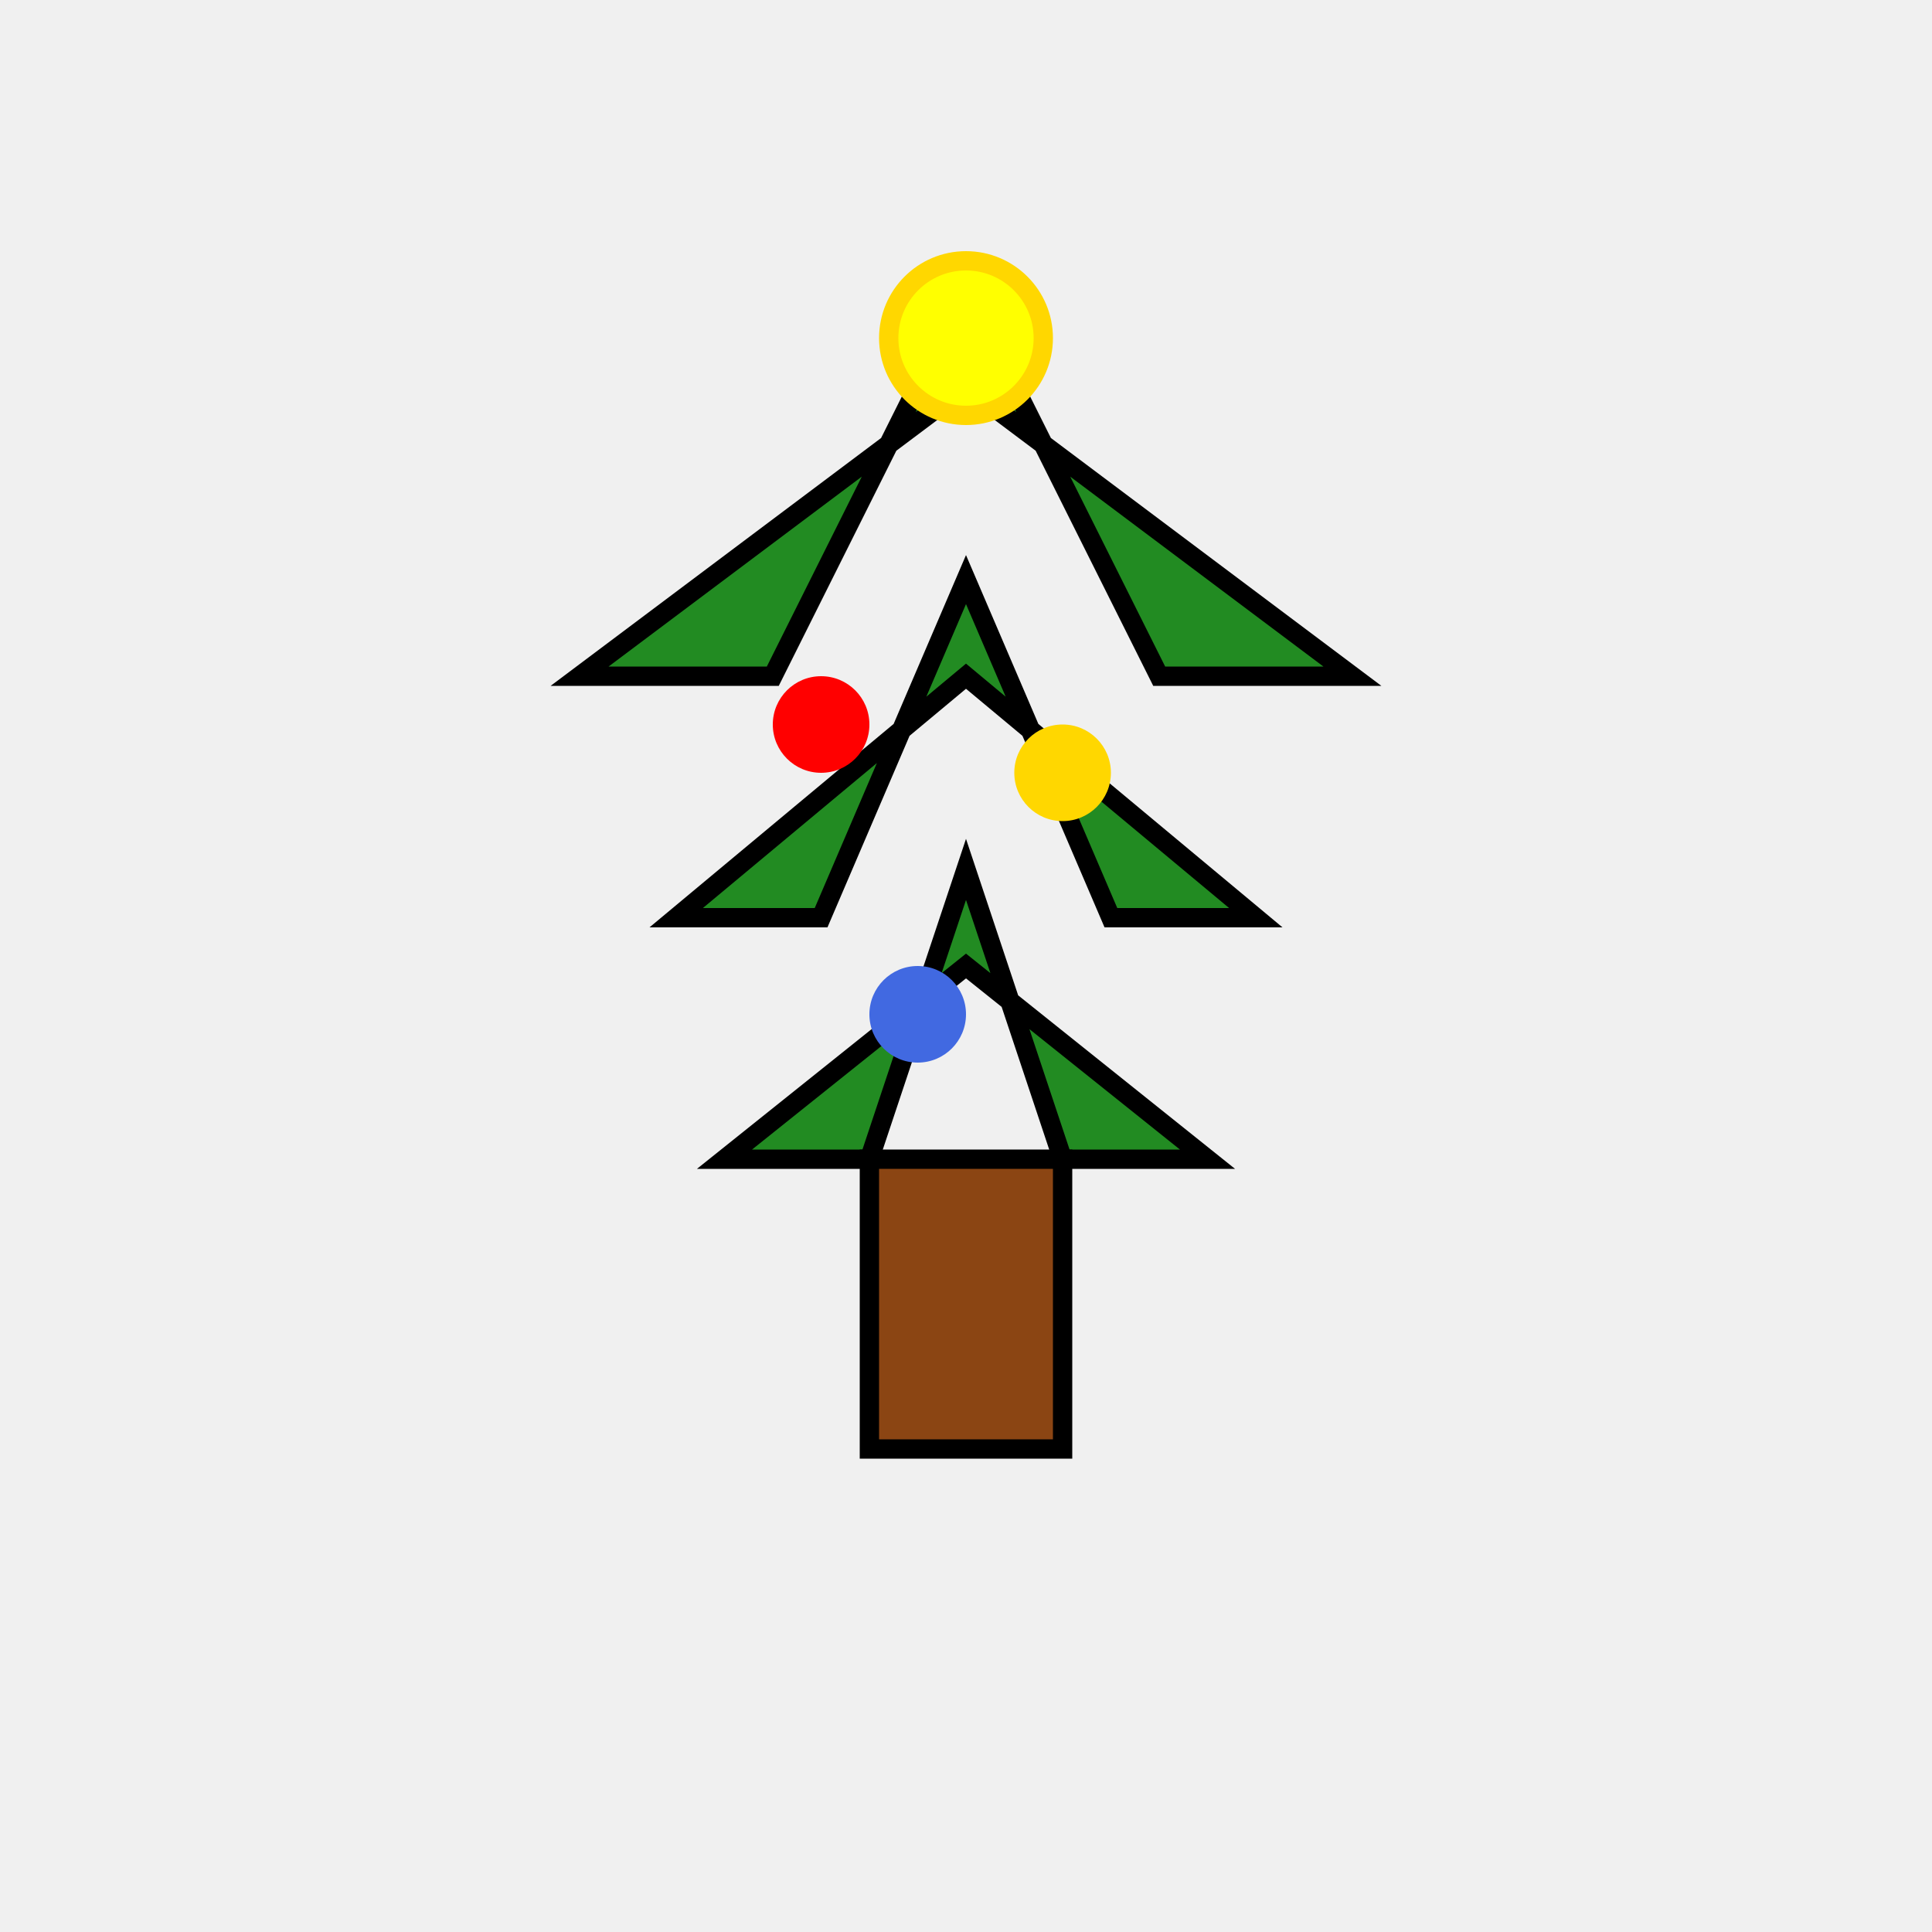
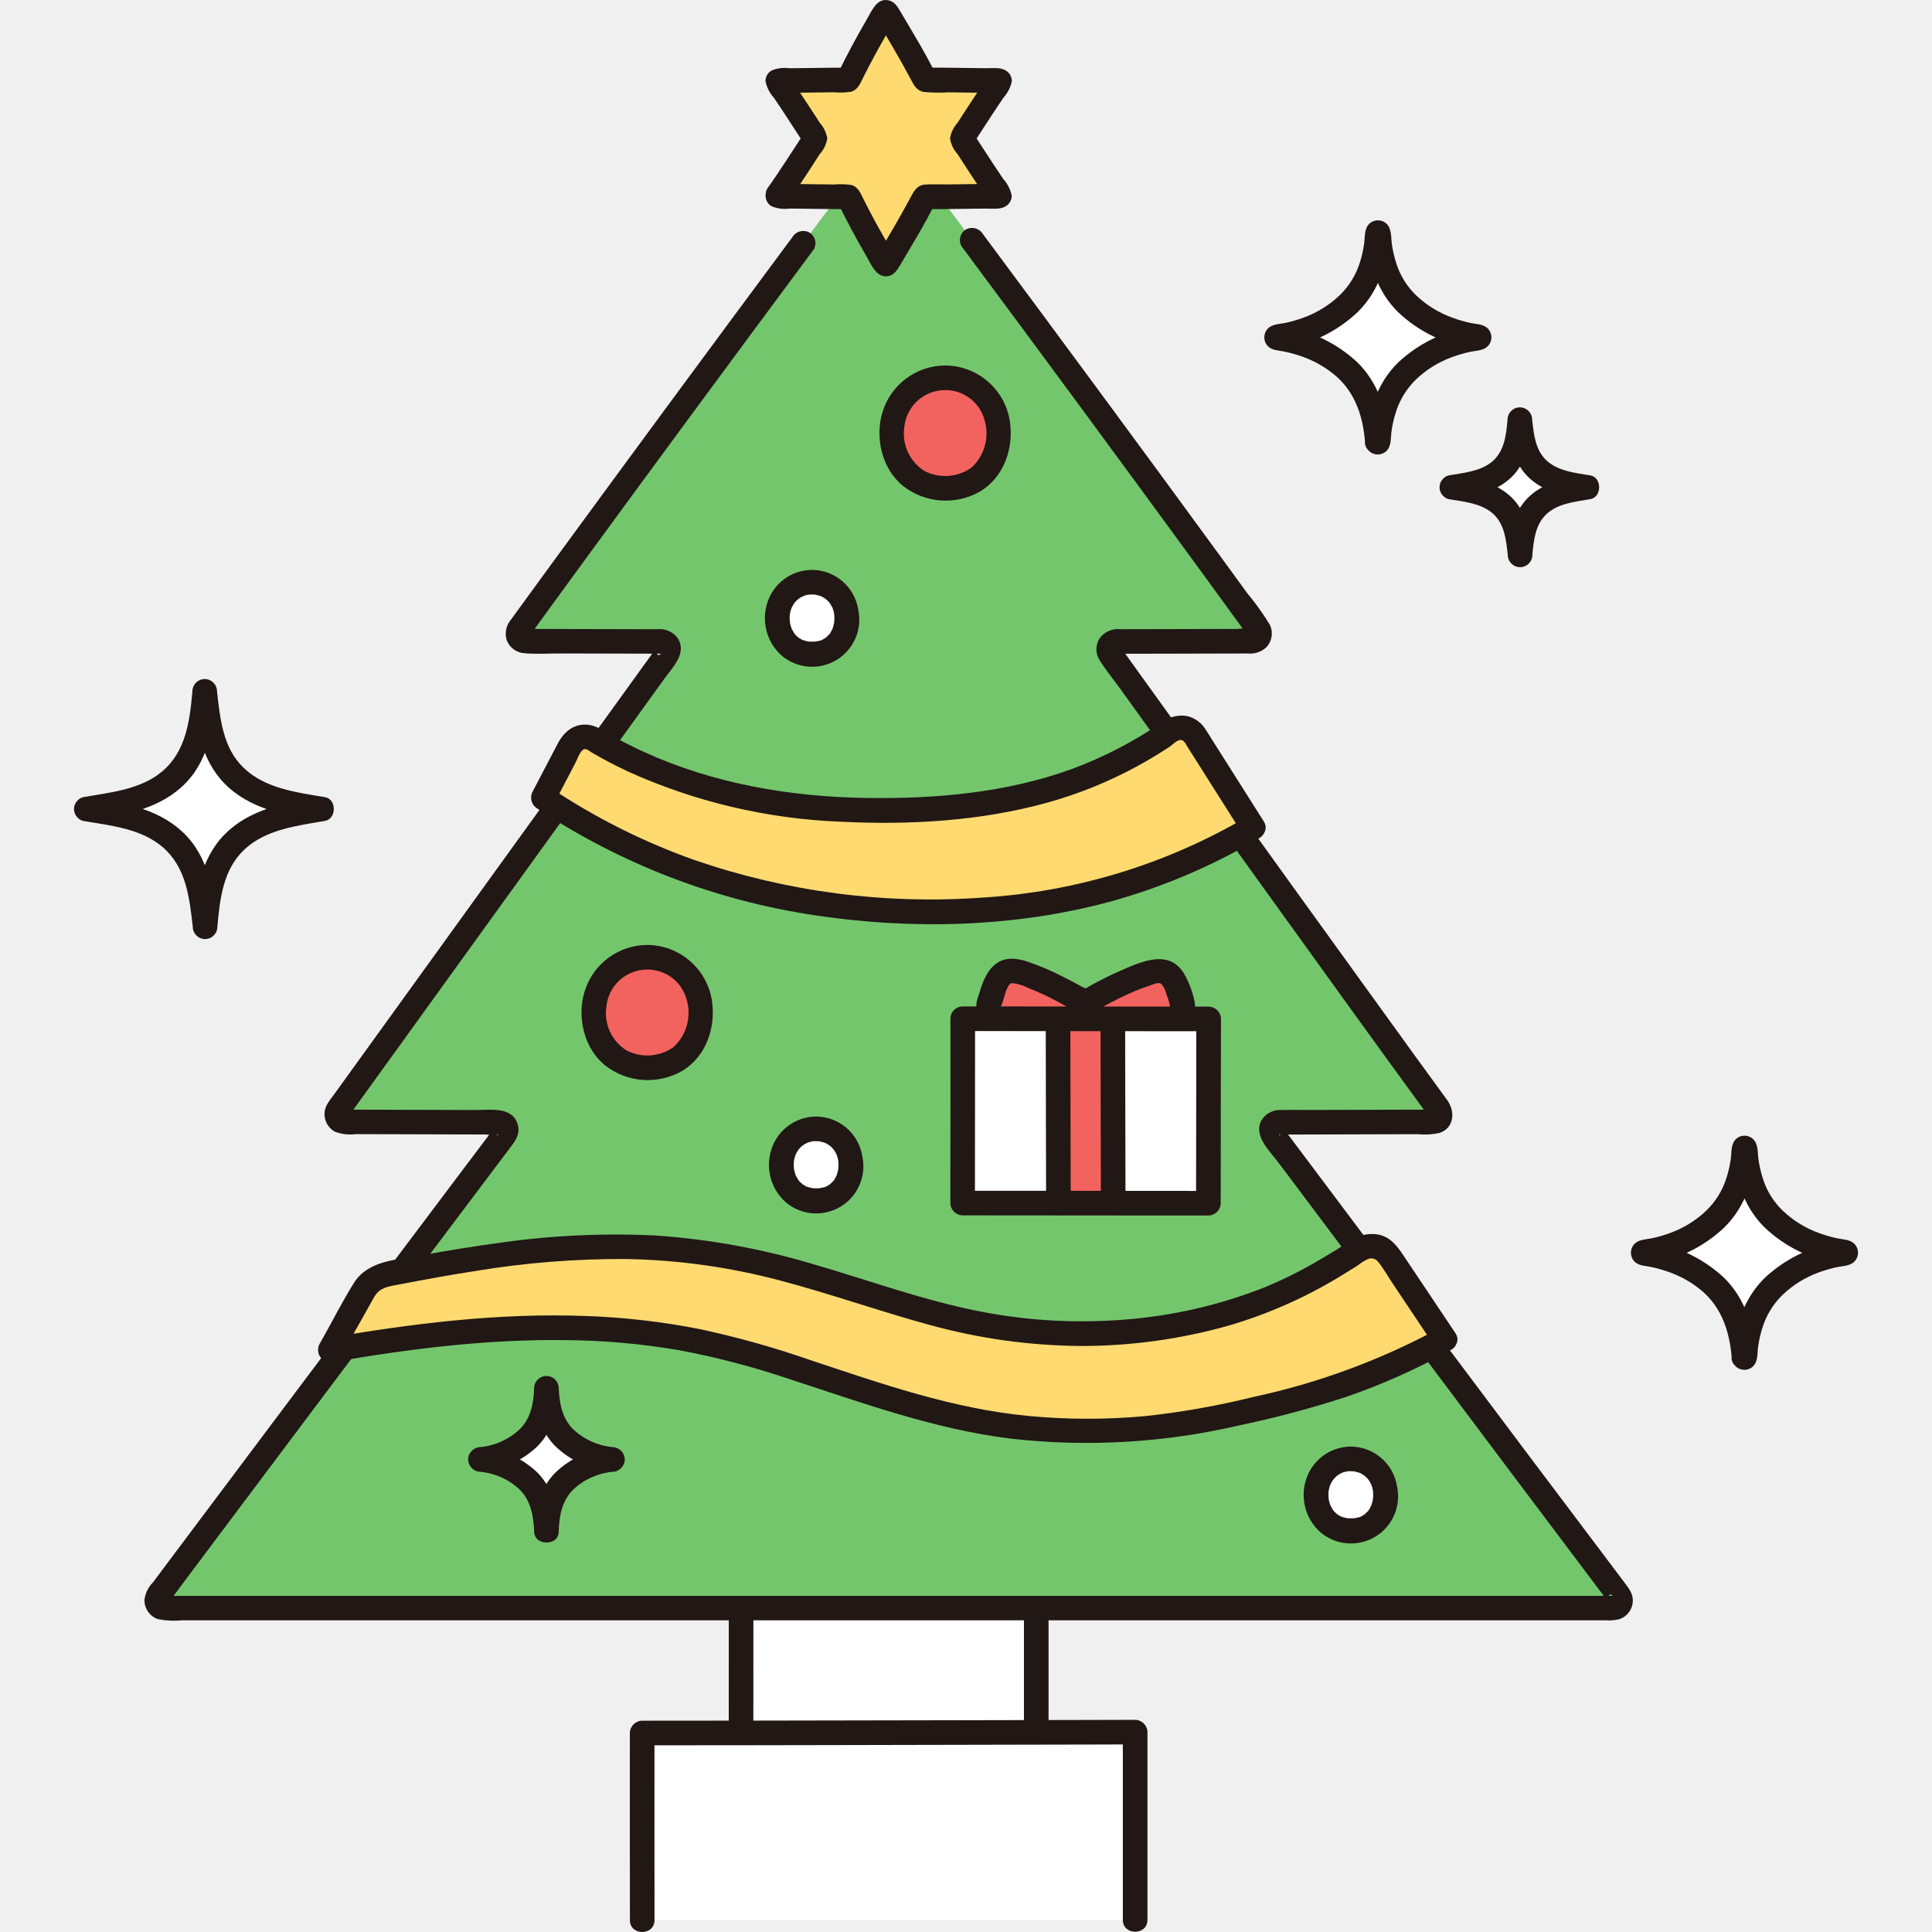
- <svg xmlns="http://www.w3.org/2000/svg" viewBox="0 0 200 200" width="200" height="200">
-   <polygon points="100,30 120,70 140,70 100,40 60,70 80,70" fill="#228b22" stroke="#000" stroke-width="2" />
-   <polygon points="100,60 115,95 130,95 100,70 70,95 85,95" fill="#228b22" stroke="#000" stroke-width="2" />
-   <polygon points="100,90 110,120 125,120 100,100 75,120 90,120" fill="#228b22" stroke="#000" stroke-width="2" />
-   <rect x="90" y="120" width="20" height="30" fill="#8b4513" stroke="#000" stroke-width="2" />
-   <circle cx="100" cy="35" r="8" fill="#ffff00" stroke="#ffd700" stroke-width="2" />
-   <circle cx="85" cy="75" r="5" fill="#ff0000" />
-   <circle cx="110" cy="80" r="5" fill="#ffd700" />
-   <circle cx="95" cy="105" r="5" fill="#4169e1" />
+ <svg xmlns="http://www.w3.org/2000/svg" width="800px" height="800px" viewBox="-12.04 0 314.15 314.15">
+   <defs>
+     <style>.a{fill:#ffffff;}.b{fill:#211715;}.c{fill:#74c66d;}.d{fill:#ffda71;}.e{fill:#f2635f;}</style>
+   </defs>
+   <path class="a" d="M173.444,312.177c.008-8.1,0-21.458,0-30.525-9.091.022-59.647.14-80.158.14,0,8.864-.011,22.47.007,30.426Z" transform="translate(-0.904)" />
+   <path class="a" d="M109.366,264.239c0-.953,0-1.878,0-2.768h48c0,5.554,0,12.454,0,19.217v1c-13.65.031-32.786.07-48,.091,0-.7,0-1.111,0-1.111C109.367,274.984,109.37,269.216,109.366,264.239Z" transform="translate(-0.904)" />
+   <path class="a" d="M224.939,79.228a28.2,28.2,0,0,0,5.68-1.342,7.969,7.969,0,0,0,4.069-3.7,15.636,15.636,0,0,0,1.306-5.95,16.711,16.711,0,0,0,1.341,5.95,7.973,7.973,0,0,0,4.069,3.7,25.183,25.183,0,0,0,5.52,1.342,25.608,25.608,0,0,0-5.52,1.342,7.977,7.977,0,0,0-4.069,3.7,15.639,15.639,0,0,0-1.305,5.95,16.721,16.721,0,0,0-1.342-5.95,7.973,7.973,0,0,0-4.069-3.7A27.444,27.444,0,0,0,224.939,79.228Z" transform="translate(-0.904)" />
+   <path class="a" d="M2.9,131.55c2.9-.52,6.9-1.073,9.89-2.337a13.877,13.877,0,0,0,7.085-6.444c1.678-3.391,1.934-6.583,2.274-10.36.442,3.829.657,6.969,2.336,10.36a13.877,13.877,0,0,0,7.085,6.444,43.821,43.821,0,0,0,9.612,2.337,44.613,44.613,0,0,0-9.612,2.337,13.877,13.877,0,0,0-7.085,6.444c-1.679,3.391-1.934,6.583-2.274,10.36-.442-3.829-.658-6.969-2.336-10.36a13.877,13.877,0,0,0-7.085-6.444C9.793,132.623,5.75,132.039,2.9,131.55Z" transform="translate(-0.904)" />
+   <path class="a" d="M272.438,220.688a.071.071,0,0,0,.141,0c.292-4.659,1.616-8.785,5.155-11.96a20.876,20.876,0,0,1,11.178-4.937.093.093,0,0,0,0-.186,20.915,20.915,0,0,1-11.178-4.941c-3.539-3.174-4.787-7.235-5.138-11.941a.071.071,0,0,0-.141,0c-.3,4.706-1.614,8.766-5.153,11.94a20.915,20.915,0,0,1-11.178,4.941.093.093,0,0,0,0,.186,20.873,20.873,0,0,1,11.178,4.937C270.841,211.9,272.078,216.038,272.438,220.688Z" transform="translate(-0.904)" />
+   <path class="a" d="M212.824,71.846a.071.071,0,0,0,.141,0c.293-4.659,1.617-8.785,5.156-11.96A20.873,20.873,0,0,1,229.3,54.948a.093.093,0,0,0,0-.186,20.908,20.908,0,0,1-11.178-4.941c-3.539-3.174-4.788-7.235-5.139-11.941a.071.071,0,0,0-.141,0c-.3,4.706-1.613,8.766-5.152,11.94a20.908,20.908,0,0,1-11.178,4.941.093.093,0,0,0,0,.186,20.876,20.876,0,0,1,11.178,4.937C211.228,63.059,212.465,67.2,212.824,71.846Z" transform="translate(-0.904)" />
+   <path class="b" d="M155.361,256.118v24.57c0,2.574,4,2.578,4,0v-24.57c0-2.574-4-2.578-4,0Z" transform="translate(-0.904)" />
+   <path class="b" d="M111.361,280.668q.014-12.274.01-24.55c0-2.574-4-2.578-4,0q0,12.274-.01,24.55c0,2.574,4,2.578,4,0Z" transform="translate(-0.904)" />
+   <path class="b" d="M175.444,312.177q.015-15.263,0-30.525a2.03,2.03,0,0,0-2-2l-25.3.057q-18.843.039-37.687.068-8.587.012-17.174.015a2.028,2.028,0,0,0-2,2c0,10.142-.015,20.284.007,30.426,0,2.573,4,2.578,4,0-.022-10.142,0-20.284-.007-30.426l-2,2q16.722,0,33.446-.041,17.712-.031,35.424-.073l11.288-.026-2-2q0,15.262,0,30.525c0,2.574,4,2.578,4,0Z" transform="translate(-0.904)" />
+   <path class="c" d="M170.374,104.292c7.467-.016,17.49-.04,22.046-.052a1.246,1.246,0,0,0,1.009-1.978c-14.446-19.944-41.981-57.334-59.06-80.05a1.241,1.241,0,0,0-1.991,0C113.026,48.047,84.4,86.952,73.314,102.262a1.246,1.246,0,0,0,1.009,1.978c4.554.012,14.576.036,22.042.052a1.246,1.246,0,0,1,1.014,1.975c-7.835,10.858-45.682,63.3-53.526,74.17a1.245,1.245,0,0,0,1.012,1.975c5.709.007,15.646.044,25.065.066a1.25,1.25,0,0,1,.995,2c-7.864,10.405-38.537,51.213-56.331,74.993a1.247,1.247,0,0,0,1,2H251.138a1.245,1.245,0,0,0,1-2c-17.349-22.992-49.02-65.305-56.32-75a1.247,1.247,0,0,1,1-2c9.405-.022,19.326-.059,25.039-.066a1.246,1.246,0,0,0,1.006-1.984c-10.639-14.523-45.753-63.4-53.5-74.161A1.247,1.247,0,0,1,170.374,104.292Z" transform="translate(-0.904)" />
+   <path class="b" d="M117.735,38.527Q98.061,65.016,78.582,91.647q-3.3,4.522-6.595,9.055a3.581,3.581,0,0,0-.8,3.144,3.254,3.254,0,0,0,2.842,2.361c1.934.192,3.953.042,5.9.047l15.7.036a3.676,3.676,0,0,0,.742,0c-1.034.834-.682-1.046-.713-1.035-.1.035-.249.345-.317.44l-.759,1.051-1.724,2.39-23.96,33.2L44.978,175.476l-1.736,2.405c-.674.935-1.546,1.872-1.61,3.079a3.285,3.285,0,0,0,1.67,3.053,7.114,7.114,0,0,0,3.4.4q3.79.007,7.582.019l9.03.027,4.492.012a9.056,9.056,0,0,0,2.126,0c-.332.477-.975-.947-.771-.954-.054,0-.243.322-.28.371q-2.151,2.847-4.3,5.7-15.26,20.256-30.476,40.542-8.332,11.1-16.656,22.209-1.852,2.474-3.7,4.948a4.9,4.9,0,0,0-1.395,2.844,3.258,3.258,0,0,0,2.15,3.136,12.947,12.947,0,0,0,3.913.2h231.53a7.1,7.1,0,0,0,2.285-.2,3.2,3.2,0,0,0,2.123-2.738c.113-1.323-.573-2.177-1.321-3.168Q236.926,236.011,220.9,214.6q-7.356-9.808-14.712-19.617-2.7-3.6-5.4-7.2l-2.053-2.733-.83-1.1c-.052-.069-.263-.437-.327-.435.332-.006-.629,1.465-.762.966a11.717,11.717,0,0,0,1.414,0q8.931-.022,17.863-.051l3.263-.008a11.561,11.561,0,0,0,3.586-.2c2.434-.826,2.554-3.553,1.237-5.352q-5.177-7.08-10.3-14.2-14.088-19.485-28.117-39.011l-11.224-15.6-1.964-2.731-.778-1.083c-.155-.214-.471-.875-.7-.977l.008.489q-1.32.657-.352.544a3.682,3.682,0,0,0,.75,0l1.932,0,4.02-.009,7.92-.018,6.344-.016a3.9,3.9,0,0,0,3-.953,3.272,3.272,0,0,0,.592-3.78,43.326,43.326,0,0,0-3.653-5.089q-2.055-2.826-4.114-5.647-9.513-13.035-19.091-26.024-9.864-13.387-19.784-26.734a2.061,2.061,0,0,0-2.736-.718,2.014,2.014,0,0,0-.717,2.737q19.77,26.585,39.3,53.345,1.99,2.73,3.977,5.461.9,1.233,1.791,2.466.45.62.9,1.241a3.193,3.193,0,0,0,.352.485q.248.487.172,0-.1-.623.72-.787c-.271-.26-2.095.006-2.5.007l-3.465.008-7.587.018-7.755.017a3.719,3.719,0,0,0-3.437,1.451,3.291,3.291,0,0,0-.046,3.536c1,1.635,2.273,3.159,3.392,4.715q12.6,17.523,25.214,35.038c8.031,11.146,16.047,22.3,24.152,33.4a5.188,5.188,0,0,0,.471.644c.019.019.137.232.181.247l.089.121q-.195-.791.721-1.025c-.146-.143-.968,0-1.2,0l-1.987,0q-3.867.009-7.732.021l-8.926.026c-1.574,0-3.153-.031-4.726.012a3.533,3.533,0,0,0-3.316,1.682c-1.35,2.511,1.393,5.018,2.8,6.9q2.636,3.508,5.267,7.018,15.43,20.573,30.864,41.142,7.734,10.3,15.482,20.585l1.529,2.026c.08.107.372.625.494.656.06.015-.251-1.908.731-1.011-.044-.041-.3.009-.362,0a9.854,9.854,0,0,0-1.468,0H16.23c-.7,0-.833-.221.081.531.285.235-.384.7.184.25a2.881,2.881,0,0,0,.351-.469l.892-1.191,1.839-2.456q1.936-2.588,3.876-5.174,16.638-22.2,33.314-44.375,6.3-8.375,12.6-16.745,1.08-1.434,2.163-2.869c.922-1.222,1.986-2.406,1.536-4.083-.821-3.059-4.522-2.415-6.923-2.421l-9.259-.027-8.127-.023-3.007-.006c-.15,0-.612-.08-.743,0h-.145q.922.24.715,1.034c.109-.045.249-.344.317-.439l3.517-4.873q5.394-7.476,10.789-14.95l26.721-37.027,9.954-13.793c1.358-1.882,3.751-4.2,2.183-6.624a3.574,3.574,0,0,0-3.252-1.45l-4.086-.008-7.864-.019-6.891-.016-1.419,0a3.7,3.7,0,0,0-1.112,0c-.391.188,1.264.822.6,1.031.084-.027.189-.294.265-.366a8.173,8.173,0,0,0,.832-1.147q3.328-4.584,6.674-9.155Q91.958,80.1,101.157,67.625q9.993-13.557,20.032-27.079a2.014,2.014,0,0,0-.718-2.736,2.047,2.047,0,0,0-2.736.717Z" transform="translate(-0.904)" />
+   <path class="d" d="M115.366,31.648c2.176-3.016,4.133-6.2,6.022-9.051a.156.156,0,0,0,0-.173c-1.893-2.854-3.855-6.05-6.034-9.072a.154.154,0,0,1,.119-.25c3.139,0,7.845-.1,11.243-.112a.152.152,0,0,0,.139-.088q2.707-5.554,5.936-10.835a.16.16,0,0,1,.275,0c1.059,1.794,4.984,8.458,6.151,10.837a.145.145,0,0,0,.136.083c3.418,0,8.551.112,11.9.117a.154.154,0,0,1,.12.25c-2.182,3.021-4.144,6.217-6.037,9.071a.156.156,0,0,0,0,.173c1.888,2.848,3.846,6.035,6.019,9.052a.154.154,0,0,1-.12.249c-3.365,0-8.513.118-11.933.113a.143.143,0,0,0-.136.084c-1.153,2.353-5.047,8.965-6.1,10.754a.16.16,0,0,1-.275,0Q129.6,37.615,126.9,32.1a.152.152,0,0,0-.138-.088c-3.4-.009-8.122-.108-11.279-.114A.153.153,0,0,1,115.366,31.648Z" transform="translate(-0.904)" />
+   <path class="b" d="M117.093,32.657c1.166-1.627,2.276-3.292,3.367-4.97.57-.876,1.135-1.755,1.7-2.631a4.983,4.983,0,0,0,1.224-2.545,5.035,5.035,0,0,0-1.226-2.549q-.794-1.223-1.584-2.446c-1.133-1.747-2.285-3.481-3.5-5.173l.273,1.009-.017-.164-.991,1.727.137-.086-1.01.273c1.911,0,3.821-.032,5.731-.057q1.63-.021,3.261-.039a11.488,11.488,0,0,0,2.783-.087c1.116-.307,1.5-1.353,1.966-2.286q.852-1.7,1.754-3.374,1.692-3.139,3.55-6.183l-.717.718.138-.079H131.92l.137.078-.718-.717c1.921,3.252,3.862,6.5,5.636,9.839.5.949.941,1.834,2.112,2.036a26.3,26.3,0,0,0,3.992.063c2.726.032,5.452.082,8.178.089l-1.01-.273.138.086-.991-1.727-.017.164.273-1.009c-1.17,1.63-2.282,3.3-3.376,4.981-.571.878-1.137,1.759-1.708,2.637a4.987,4.987,0,0,0-1.226,2.549,5.023,5.023,0,0,0,1.224,2.545c.528.812,1.052,1.628,1.58,2.44,1.131,1.743,2.279,3.473,3.488,5.162l-.273-1.009.017.164.99-1.727-.137.086,1.01-.274c-2.734.007-5.468.058-8.2.089-1.234.014-2.5-.064-3.731.024-1.327.1-1.82,1.023-2.372,2.062-1.761,3.311-3.689,6.538-5.595,9.766l.718-.717-.137.077h2.019l-.138-.078.717.718q-1.836-3.023-3.522-6.134-.894-1.66-1.74-3.347c-.468-.934-.847-1.969-1.961-2.276A11.44,11.44,0,0,0,124.511,30q-1.635-.016-3.269-.04c-1.919-.026-3.838-.053-5.757-.059l1.01.274-.137-.086.991,1.727.017-.164a2.013,2.013,0,0,0-2-2,2.045,2.045,0,0,0-2,2l-.017.164a1.977,1.977,0,0,0,.99,1.727,5.5,5.5,0,0,0,2.9.369q1.585.014,3.172.037c2.116.028,4.232.059,6.349.066l-1.01-.273.139.088-.718-.717q2.178,4.447,4.679,8.725c.7,1.2,1.417,3.092,3.075,3.092,1.217,0,1.8-.964,2.343-1.881,1.927-3.273,3.937-6.535,5.625-9.941l-.718.718.136-.084-1.009.273c2.2,0,4.4-.032,6.606-.061q1.6-.021,3.2-.038c1.039-.01,2.358.2,3.275-.372a1.977,1.977,0,0,0,.991-1.727,5.706,5.706,0,0,0-1.359-2.694q-.851-1.236-1.671-2.494c-1.1-1.675-2.174-3.366-3.279-5.038l.273,1.01v-.173l-.273,1.01c1.107-1.676,2.185-3.37,3.287-5.049.551-.839,1.107-1.674,1.677-2.5a5.706,5.706,0,0,0,1.363-2.7,1.979,1.979,0,0,0-.99-1.727c-.881-.55-2.084-.361-3.081-.37q-1.689-.017-3.376-.041c-2.2-.03-4.4-.063-6.594-.065l1.01.274-.137-.084.718.717c-1.7-3.432-3.727-6.72-5.67-10.02-.506-.86-1-1.686-2.079-1.849-1.808-.272-2.609,1.808-3.351,3.073q-2.524,4.307-4.716,8.8l.718-.717-.139.088,1.009-.273c-2.112.008-4.224.039-6.336.066q-1.578.021-3.158.037a5.466,5.466,0,0,0-2.895.368,1.975,1.975,0,0,0-.99,1.727,5.735,5.735,0,0,0,1.362,2.7c.569.826,1.125,1.661,1.676,2.5,1.1,1.679,2.179,3.373,3.286,5.049l-.273-1.01V22.6l.273-1.01c-2,3.024-3.909,6.1-6.022,9.051a2.017,2.017,0,0,0,.718,2.737A2.044,2.044,0,0,0,117.093,32.657Z" transform="translate(-0.904)" />
+   <path class="b" d="M225.471,81.157c3.258-.575,6.536-1.114,9.051-3.459,2.659-2.479,3.163-6.027,3.472-9.463h-4c.379,3.334.789,6.728,3.271,9.233,2.45,2.474,5.83,3.13,9.128,3.689V77.3c-3.29.571-6.687,1.2-9.128,3.688-2.462,2.506-2.935,5.89-3.235,9.233h4c-.391-3.436-.835-6.97-3.508-9.463-2.507-2.338-5.795-2.907-9.051-3.458a2.058,2.058,0,0,0-2.46,1.4,2.017,2.017,0,0,0,1.4,2.461c2.364.4,5.114.631,7.04,2.209,2.058,1.687,2.3,4.387,2.583,6.855a2,2,0,0,0,4,0c.214-2.378.46-4.911,2.3-6.635,1.867-1.749,4.721-2.011,7.126-2.429,1.905-.331,1.914-3.533,0-3.857-2.408-.408-5.258-.684-7.126-2.43-1.843-1.723-2.067-4.264-2.336-6.635a2,2,0,0,0-4,0c-.223,2.481-.5,5.161-2.547,6.855-1.92,1.586-4.681,1.794-7.04,2.21a2.016,2.016,0,0,0-1.4,2.46A2.045,2.045,0,0,0,225.471,81.157Z" transform="translate(-0.904)" />
+   <path class="b" d="M3.428,133.479c5.308-.942,10.718-1.723,14.892-5.447,4.5-4.015,5.314-9.943,5.825-15.623h-4c.614,5.38,1.236,10.9,5.208,14.973,4.059,4.159,9.8,5.166,15.293,6.1v-3.858c-5.434.947-11.088,1.9-15.162,5.963-4.059,4.046-4.788,9.669-5.277,15.107h4c-.642-5.626-1.333-11.441-5.748-15.5-4.158-3.819-9.673-4.662-15.031-5.574a2.061,2.061,0,0,0-2.461,1.4,2.018,2.018,0,0,0,1.4,2.461c4.413.75,9.469,1.233,12.986,4.294,3.8,3.309,4.318,8.2,4.857,12.918a2,2,0,0,0,4,0c.4-4.492.913-9.272,4.376-12.54,3.5-3.3,8.592-3.883,13.126-4.672,1.9-.332,1.915-3.533,0-3.858-4.6-.78-9.755-1.4-13.261-4.8-3.368-3.267-3.8-8-4.3-12.41a2,2,0,0,0-4,0c-.43,4.778-1.03,9.765-4.937,13.042-3.528,2.959-8.483,3.4-12.844,4.17a2.018,2.018,0,0,0-1.4,2.461A2.046,2.046,0,0,0,3.428,133.479Z" transform="translate(-0.904)" />
+   <path class="b" d="M271.023,222.1l.071.069a2.033,2.033,0,0,0,2.829,0c.839-.841.667-2.142.822-3.236a18.948,18.948,0,0,1,.7-3.059,12.716,12.716,0,0,1,3.278-5.332,16.775,16.775,0,0,1,5.767-3.6,22.21,22.21,0,0,1,2.911-.866c1-.223,2.285-.184,3.016-.966a2.045,2.045,0,0,0,0-2.829c-.709-.761-1.893-.723-2.851-.932a22.362,22.362,0,0,1-2.9-.84,16.915,16.915,0,0,1-5.942-3.665,12.478,12.478,0,0,1-3.188-5.127,19.965,19.965,0,0,1-.72-3.045c-.179-1.128,0-2.585-.872-3.435a2.032,2.032,0,0,0-2.829,0c-.842.84-.669,2.155-.824,3.25a19.042,19.042,0,0,1-.7,3.058,12.65,12.65,0,0,1-3.273,5.3,16.8,16.8,0,0,1-5.767,3.6,22.368,22.368,0,0,1-2.911.867c-1,.225-2.281.18-3.016.969a2.045,2.045,0,0,0,0,2.829c.685.732,1.766.7,2.688.9a22.334,22.334,0,0,1,2.714.748,17.222,17.222,0,0,1,5.7,3.245c3.156,2.765,4.375,6.61,4.713,10.688.211,2.547,4.213,2.57,4,0-.4-4.811-1.735-9.517-5.293-12.973a22.8,22.8,0,0,0-13.021-5.925l1.415.586-.087-.093v2.829l.086-.094-.882.515a22.247,22.247,0,0,0,12.63-5.993c3.468-3.445,4.834-8.053,5.169-12.817l-.586,1.414.07-.07H271.11l.071.069-.585-1.414c.381,4.752,1.689,9.368,5.155,12.818a22.226,22.226,0,0,0,12.629,5.993l-.882-.515.087.094v-2.829l-.087.093,1.414-.586a22.835,22.835,0,0,0-13.022,5.925c-3.559,3.45-4.977,8.143-5.311,12.972l.585-1.415-.07.07h2.829l-.071-.068C272,217.482,269.17,220.307,271.023,222.1Z" transform="translate(-0.904)" />
+   <path class="b" d="M211.41,73.26l.071.069a2.033,2.033,0,0,0,2.829,0c.839-.841.666-2.142.821-3.236a19.054,19.054,0,0,1,.7-3.059,12.728,12.728,0,0,1,3.279-5.332,16.78,16.78,0,0,1,5.766-3.6,22.378,22.378,0,0,1,2.912-.866c.994-.223,2.285-.184,3.016-.966a2.045,2.045,0,0,0,0-2.829c-.709-.761-1.893-.723-2.851-.932a22.362,22.362,0,0,1-2.9-.84,16.9,16.9,0,0,1-5.942-3.664,12.478,12.478,0,0,1-3.188-5.128,19.863,19.863,0,0,1-.72-3.044c-.179-1.129,0-2.586-.872-3.436a2.032,2.032,0,0,0-2.829,0c-.842.84-.669,2.155-.825,3.25a18.936,18.936,0,0,1-.7,3.058,12.657,12.657,0,0,1-3.272,5.3,16.824,16.824,0,0,1-5.767,3.6,22.336,22.336,0,0,1-2.912.867c-1,.225-2.28.18-3.015.969a2.044,2.044,0,0,0,0,2.829c.684.732,1.765.7,2.688.895a22.207,22.207,0,0,1,2.714.749,17.2,17.2,0,0,1,5.7,3.244c3.155,2.765,4.374,6.61,4.712,10.688.211,2.547,4.213,2.57,4,0-.4-4.811-1.734-9.517-5.292-12.972a22.793,22.793,0,0,0-13.021-5.926l1.414.586-.087-.093V56.27l.087-.094-.882.515A22.241,22.241,0,0,0,209.672,50.7c3.468-3.445,4.835-8.053,5.169-12.817l-.586,1.414.071-.07H211.5l.071.069-.586-1.414c.382,4.752,1.69,9.368,5.156,12.818a22.226,22.226,0,0,0,12.629,5.993l-.882-.514.086.093V53.441l-.087.093,1.415-.586a22.827,22.827,0,0,0-13.022,5.926c-3.56,3.45-4.978,8.142-5.312,12.971l.586-1.415-.07.071h2.829l-.071-.069C212.389,68.64,209.557,71.465,211.41,73.26Z" transform="translate(-0.904)" />
+   <path class="a" d="M77.719,248.887c.067-3.294.83-6.214,3.278-8.409a13.185,13.185,0,0,1,7.457-3.151c.018,0,.018-.022,0-.023A13.219,13.219,0,0,1,81,234.15c-2.448-2.2-3.153-5.066-3.281-8.409-.077,3.343-.83,6.213-3.279,8.408a13.214,13.214,0,0,1-7.456,3.155c-.018,0-.018.022,0,.023a13.18,13.18,0,0,1,7.456,3.151C76.886,242.673,77.582,245.6,77.719,248.887Z" transform="translate(-0.904)" />
+   <path class="b" d="M79.719,248.887c.069-2.412.539-4.85,2.3-6.622a10.753,10.753,0,0,1,6.434-2.938,2.047,2.047,0,0,0,2-2V237.3a2.052,2.052,0,0,0-2-2,10.77,10.77,0,0,1-6.433-2.942c-1.76-1.77-2.2-4.22-2.305-6.621a2,2,0,0,0-4,0c-.074,2.416-.533,4.846-2.3,6.621a10.781,10.781,0,0,1-6.433,2.942,2.046,2.046,0,0,0-2,2v.023a2.053,2.053,0,0,0,2,2,10.742,10.742,0,0,1,6.433,2.938c1.749,1.765,2.189,4.231,2.3,6.622.123,2.562,4.124,2.577,4,0-.168-3.466-.956-6.907-3.477-9.45a15.077,15.077,0,0,0-9.261-4.11l2,2V237.3l-2,2a15.135,15.135,0,0,0,9.261-4.113c2.531-2.539,3.367-5.968,3.474-9.45h-4c.156,3.474.946,6.9,3.476,9.45a15.124,15.124,0,0,0,9.262,4.113l-2-2v.023l2-2a15.088,15.088,0,0,0-9.262,4.11c-2.522,2.536-3.374,5.973-3.473,9.45C75.645,251.462,79.645,251.46,79.719,248.887Z" transform="translate(-0.904)" />
+   <path class="d" d="M223.788,217.776c-12.549,7.034-22.612,9.629-36.591,12.64a101.943,101.943,0,0,1-44.375-.332c-13-3.023-25.3-8.59-38.316-11.526-20.278-4.576-41.462-2.594-61.941.973l5.481-9.749a5.123,5.123,0,0,1,3.482-2.517c19.406-3.774,37-6.474,56.6-2.816,10.669,1.993,20.894,5.818,31.34,8.762a87.906,87.906,0,0,0,42.837,1.827c11.334-2.348,18.576-5.967,27.708-11.879a3.371,3.371,0,0,1,4.634.946Z" transform="translate(-0.904)" />
+   <path class="b" d="M222.779,216.049a113.259,113.259,0,0,1-30.107,11.1,131.527,131.527,0,0,1-17.7,3.125,102.269,102.269,0,0,1-18.772-.026c-12.416-1.164-24.042-5.261-35.795-9.168a149.609,149.609,0,0,0-17.693-4.95,116.847,116.847,0,0,0-18.647-2.147c-14.093-.524-28.171,1.21-42.032,3.616l2.259,2.938,4.8-8.536c.224-.4.438-.806.674-1.2.868-1.442,2.211-1.6,3.748-1.894,4.185-.805,8.378-1.572,12.588-2.229a145.59,145.59,0,0,1,24.593-1.957,104.3,104.3,0,0,1,24.942,3.477c8.154,2.136,16.1,4.98,24.232,7.195a94.962,94.962,0,0,0,24.612,3.469,88.148,88.148,0,0,0,24.166-3.314,75.988,75.988,0,0,0,18.728-8.375q1.125-.684,2.237-1.39a7.551,7.551,0,0,1,1.9-1.139,1.441,1.441,0,0,1,1.5.609c.825,1.013,1.487,2.223,2.213,3.308l6.4,9.573.432.645c1.424,2.129,4.891.129,3.454-2.019l-5.331-7.97-3.1-4.63c-1-1.492-2.012-2.887-3.877-3.372a6,6,0,0,0-4.917,1.094c-1.579,1.012-3.173,2-4.794,2.942a71.138,71.138,0,0,1-8.94,4.48,78.31,78.31,0,0,1-23.1,5.289,86.363,86.363,0,0,1-25.173-1.748c-8.5-1.84-16.7-4.828-25.04-7.246a117.575,117.575,0,0,0-25.611-4.692,132.4,132.4,0,0,0-25.624,1.194c-4.272.572-8.523,1.274-12.762,2.048-3.852.7-8.529.788-10.829,4.458-1.8,2.878-3.351,5.947-5.015,8.908l-.563,1A2.026,2.026,0,0,0,43.1,221.46c12.351-2.144,24.852-3.694,37.409-3.558a115.32,115.32,0,0,1,18.809,1.649,131.687,131.687,0,0,1,17.789,4.654c11.894,3.868,23.537,8.153,36.021,9.712a109.3,109.3,0,0,0,37.234-2.146,163.051,163.051,0,0,0,17.316-4.609A103.239,103.239,0,0,0,224.8,219.5C227.046,218.248,225.031,214.792,222.779,216.049Z" transform="translate(-0.904)" />
+   <path class="e" d="M142.553,61.43a8.65,8.65,0,0,0-8.678,8.9c0,5.371,3.623,9.069,8.679,9.069,5.25,0,8.678-3.733,8.678-9.069A8.642,8.642,0,0,0,142.553,61.43Z" transform="translate(-0.904)" />
+   <path class="e" d="M94.109,155.652a8.651,8.651,0,0,0-8.679,8.9c0,5.371,3.624,9.069,8.679,9.069,5.251,0,8.679-3.733,8.679-9.069A8.643,8.643,0,0,0,94.109,155.652Z" transform="translate(-0.904)" />
+   <path class="d" d="M192.621,134.553C174.956,145.025,157,148.774,135.8,148.144a110.6,110.6,0,0,1-58.6-18.424l4.444-8.485a2.635,2.635,0,0,1,3.686-1.046c14.755,8.874,32.156,12,49.453,11.531s30.745-3.382,44.617-12.936a2.639,2.639,0,0,1,3.721.769Z" transform="translate(-0.904)" />
+   <path class="b" d="M191.612,132.826a96.31,96.31,0,0,1-42.993,13.123,117.783,117.783,0,0,1-46.759-6.08,105.845,105.845,0,0,1-23.646-11.876l.718,2.737L82.454,124c.277-.528.783-2.118,1.5-2.2.377-.042.832.388,1.121.557q.847.5,1.71.968,2,1.1,4.071,2.07a92.482,92.482,0,0,0,34.7,8.217c11.134.569,22.755-.1,33.539-3.08a69.3,69.3,0,0,0,14.687-5.941q1.772-.965,3.488-2.029.879-.546,1.744-1.115c.467-.307,1.144-1.026,1.689-1.115.664-.109.908.565,1.2,1.027l8.988,14.2c1.374,2.169,4.837.165,3.454-2.019l-8.456-13.359c-.346-.546-.676-1.107-1.039-1.641a4.793,4.793,0,0,0-3.051-2.123,5.278,5.278,0,0,0-4.106,1.112,67.38,67.38,0,0,1-14.607,7.539c-10.689,3.873-22.279,4.863-33.578,4.678-12.243-.2-24.649-2.337-35.845-7.439q-2.374-1.083-4.668-2.33c-1.451-.789-2.915-1.986-4.606-2.135-2.243-.2-3.845,1.187-4.821,3.049l-4.093,7.816a2.052,2.052,0,0,0,.717,2.736A111.19,111.19,0,0,0,121.178,148.8c15.825,2.408,32.528,2.019,48.034-2.146a98.413,98.413,0,0,0,24.419-10.375C195.846,134.973,193.836,131.514,191.612,132.826Z" transform="translate(-0.904)" />
+   <path class="b" d="M142.553,59.43a10.7,10.7,0,0,0-10.183,7.556c-1.287,4.135-.109,9.256,3.326,12.026a11.254,11.254,0,0,0,12.451.949c3.927-2.293,5.564-7.014,4.938-11.372a10.694,10.694,0,0,0-10.532-9.159c-2.575-.035-2.576,3.965,0,4a6.585,6.585,0,0,1,6.392,4.831,7.572,7.572,0,0,1-2.106,7.767,7.36,7.36,0,0,1-7.648.558,7.165,7.165,0,0,1-3.28-7.162,6.665,6.665,0,0,1,6.642-5.994C145.125,63.4,145.132,59.4,142.553,59.43Z" transform="translate(-0.904)" />
+   <path class="a" d="M121.562,183.553a5.621,5.621,0,0,0-5.639,5.784,5.53,5.53,0,0,0,5.64,5.893c3.411,0,5.639-2.426,5.639-5.893A5.616,5.616,0,0,0,121.562,183.553Z" transform="translate(-0.904)" />
+   <path class="b" d="M94.109,153.652a10.7,10.7,0,0,0-10.184,7.556c-1.287,4.136-.109,9.256,3.327,12.027a11.256,11.256,0,0,0,12.45.949c3.927-2.294,5.565-7.015,4.939-11.372a10.7,10.7,0,0,0-10.532-9.16c-2.575-.035-2.576,3.965,0,4a6.585,6.585,0,0,1,6.392,4.831,7.578,7.578,0,0,1-2.106,7.768,7.362,7.362,0,0,1-7.648.558,7.166,7.166,0,0,1-3.28-7.163,6.665,6.665,0,0,1,6.642-5.994C96.681,157.617,96.688,153.617,94.109,153.652Z" transform="translate(-0.904)" />
+   <path class="b" d="M121.562,181.553a7.672,7.672,0,0,0-7.292,5.425,8.142,8.142,0,0,0,2.342,8.5,7.669,7.669,0,0,0,12.469-7.454,7.64,7.64,0,0,0-7.519-6.466,2,2,0,0,0,0,4c.167,0,.333.015.5.021.514.016-.27-.075.029,0,.278.071.555.141.832.216.1.026.348.151-.052-.034.137.063.273.127.406.2.087.047.173.1.258.15.1.064.582.467.2.12.184.165.367.326.534.508.067.073.128.149.194.222-.332-.373-.021-.019.038.07.138.208.247.427.369.644.228.407-.056-.273.007,0,.039.169.12.335.168.5a6.829,6.829,0,0,1,.163.751c-.089-.539,0,.261,0,.408,0,.27-.022.537-.042.805.039-.52,0-.023-.02.082-.029.147-.063.294-.1.44-.064.236-.144.465-.231.693.2-.518-.129.214-.208.344-.06.1-.127.192-.189.29-.248.39.3-.3-.025.027a6.791,6.791,0,0,0-.533.526c-.163.207.392-.252.027-.021-.117.074-.229.153-.348.223-.079.046-.161.091-.243.133l-.125.062q-.3.137.089-.034c-.111.125-.543.18-.69.216a2.956,2.956,0,0,0-.365.077c-.15.025-.1.02.155-.015-.1.012-.207.021-.31.028a6.574,6.574,0,0,1-.794.009c-.128-.006-.258-.029-.385-.03-.3,0,.469.113.009-.008-.237-.063-.475-.109-.708-.188l-.136-.047c-.207-.08-.179-.067.081.039a1.478,1.478,0,0,1-.378-.191,5.8,5.8,0,0,1-.585-.38c.442.321-.113-.127-.221-.239s-.185-.209-.278-.313c.311.349.088.123.019.009-.146-.239-.266-.521-.424-.748s.141.444,0,0c-.045-.144-.1-.284-.139-.429-.071-.249-.119-.5-.166-.756.013.072.035.434.012.055-.009-.165-.023-.329-.027-.494,0-.108,0-.217,0-.326s.087-.8,0-.245a6.674,6.674,0,0,1,.2-.893c.03-.1.067-.19.1-.286q.122-.312-.03.062c.041-.091.085-.18.131-.268a6.455,6.455,0,0,1,.47-.754c-.04.056-.277.314-.036.059.135-.143.264-.289.409-.424.072-.067.149-.129.222-.195-.382.348.091-.057.2-.122.084-.053.17-.1.258-.151.055-.031.58-.254.307-.158-.3.106.178-.054.194-.058a5.361,5.361,0,0,1,.53-.139c.12-.025.48-.061.024-.018.221-.021.441-.033.663-.036a2,2,0,1,0,0-4Z" transform="translate(-0.904)" />
+   <path class="a" d="M120.9,94.665a5.62,5.62,0,0,0-5.639,5.783,5.529,5.529,0,0,0,5.639,5.893c3.411,0,5.639-2.426,5.639-5.893A5.615,5.615,0,0,0,120.9,94.665Z" transform="translate(-0.904)" />
+   <path class="b" d="M120.9,92.665a7.672,7.672,0,0,0-7.293,5.424,8.142,8.142,0,0,0,2.342,8.5,7.668,7.668,0,0,0,12.469-7.454,7.638,7.638,0,0,0-7.518-6.465,2,2,0,0,0,0,4c.167,0,.332.014.5.02.513.016-.271-.075.028,0,.278.071.555.141.832.216.1.026.348.151-.051-.034.137.063.273.127.405.2.087.047.174.1.258.15.1.064.583.467.2.12.183.165.366.326.533.508.067.073.129.149.194.222-.332-.373-.021-.019.038.07.139.209.247.427.369.644.228.407-.056-.273.008,0,.038.169.12.335.167.5a6.653,6.653,0,0,1,.163.751c-.088-.539,0,.261,0,.408,0,.27-.022.537-.042.805.039-.52,0-.023-.02.082-.029.147-.063.3-.1.44a6.882,6.882,0,0,1-.231.694c.2-.519-.129.213-.208.343-.06.1-.127.192-.189.29-.248.39.3-.3-.025.027a7.158,7.158,0,0,0-.533.526c-.162.207.393-.251.027-.021-.116.074-.228.153-.347.223-.08.046-.161.091-.244.133l-.125.062q-.3.136.09-.034c-.112.125-.544.18-.691.216a3.152,3.152,0,0,0-.365.077c-.15.026-.1.02.155-.015-.1.012-.206.021-.31.028a6.574,6.574,0,0,1-.794.009c-.128-.006-.258-.029-.385-.03-.3,0,.47.113.01-.008-.238-.062-.476-.109-.709-.188l-.136-.047q-.309-.12.081.039a1.488,1.488,0,0,1-.377-.191,5.927,5.927,0,0,1-.586-.38c.442.321-.112-.127-.22-.239s-.186-.209-.279-.313c.311.349.088.123.019.009-.145-.239-.265-.521-.424-.748s.142.444,0,0c-.045-.144-.1-.284-.139-.429-.071-.249-.12-.5-.167-.756.014.072.035.434.013.055-.01-.165-.024-.328-.027-.494,0-.108,0-.217,0-.326s.087-.8,0-.245a6.527,6.527,0,0,1,.206-.893c.03-.1.066-.19.1-.286q.121-.312-.031.062c.042-.091.085-.18.131-.268a6.735,6.735,0,0,1,.47-.754c-.04.056-.277.314-.036.059.135-.143.265-.289.409-.424.073-.067.149-.129.222-.195-.381.348.092-.057.2-.122.084-.053.171-.1.258-.151.056-.031.58-.254.308-.158-.3.106.178-.053.193-.058q.262-.082.531-.139c.119-.025.48-.061.023-.017.222-.022.441-.033.664-.036a2,2,0,0,0,0-4Z" transform="translate(-0.904)" />
+   <path class="a" d="M208.507,237.22A5.621,5.621,0,0,0,202.868,243a5.529,5.529,0,0,0,5.639,5.892c3.411,0,5.639-2.425,5.639-5.892A5.616,5.616,0,0,0,208.507,237.22Z" transform="translate(-0.904)" />
+   <path class="b" d="M208.507,235.22a7.671,7.671,0,0,0-7.292,5.424,8.141,8.141,0,0,0,2.341,8.5,7.669,7.669,0,0,0,12.47-7.454,7.64,7.64,0,0,0-7.519-6.466,2,2,0,0,0,0,4c.167,0,.332.015.5.02.513.017-.271-.074.029,0,.277.071.555.141.832.216.095.026.347.151-.052-.035.137.064.273.128.405.2.088.048.174.1.258.151.1.063.583.467.2.12.183.165.366.326.533.508.067.072.129.148.194.222-.332-.374-.021-.02.039.07.138.208.247.427.368.644.228.407-.056-.273.008,0,.039.168.12.334.167.5a6.425,6.425,0,0,1,.163.75c-.088-.538,0,.261,0,.409,0,.27-.022.536-.041.805.038-.52,0-.023-.021.081-.029.148-.063.3-.1.44a6.719,6.719,0,0,1-.231.694c.2-.518-.129.214-.208.343-.06.1-.127.193-.189.29-.247.391.3-.3-.025.028a7.146,7.146,0,0,0-.533.525c-.162.208.393-.251.027-.02-.116.073-.228.153-.347.222-.08.047-.161.091-.244.134l-.125.062c-.2.091-.169.079.09-.034-.112.124-.543.18-.691.216a2.956,2.956,0,0,0-.365.077q-.225.037.155-.016c-.1.012-.206.022-.31.029a6.786,6.786,0,0,1-.794.009c-.127-.006-.258-.029-.385-.031-.3,0,.47.114.01-.007-.238-.063-.476-.11-.709-.188l-.136-.048q-.309-.12.082.04a1.481,1.481,0,0,1-.378-.192,5.742,5.742,0,0,1-.586-.379c.442.321-.112-.128-.22-.24s-.186-.208-.279-.313c.311.35.088.124.019.01-.145-.24-.265-.521-.424-.748s.142.444,0,0c-.045-.143-.1-.283-.139-.428-.071-.249-.12-.5-.167-.756.014.072.035.433.013.054-.01-.164-.024-.328-.027-.493,0-.109,0-.218,0-.326s.087-.8,0-.245a6.456,6.456,0,0,1,.205-.893c.03-.1.066-.19.1-.286q.121-.312-.031.061c.042-.09.085-.179.131-.268a6.735,6.735,0,0,1,.47-.754c-.04.057-.277.315-.036.06.135-.144.265-.29.41-.424.072-.067.148-.129.221-.2-.381.347.092-.057.2-.122.085-.053.171-.1.258-.152.056-.03.58-.253.308-.158-.305.107.178-.053.193-.058a5.448,5.448,0,0,1,.531-.138c.119-.025.48-.061.023-.018.222-.021.441-.033.664-.036a2,2,0,0,0,0-4Z" transform="translate(-0.904)" />
+   <path class="e" d="M150.527,160.585q-.142.378-.267.736c-.2.55-.38,1.11-.54,1.67a2.527,2.527,0,0,0-.13.98,3.88,3.88,0,0,0,.89,1.38s.1.12.264.3c8.2.006,21.617.02,29.316.026l.2-.29a3.487,3.487,0,0,0,.93-1.42,2.527,2.527,0,0,0-.13-.98c-.16-.56-.34-1.12-.54-1.67-.43-1.24-1.01-2.8-2.21-3.3a3.693,3.693,0,0,0-2.53.14,51.253,51.253,0,0,0-9.89,4.54,1.088,1.088,0,0,1-1.05.01,60.564,60.564,0,0,0-9.84-4.55,3.693,3.693,0,0,0-2.53-.14,4.026,4.026,0,0,0-1.88,2.4Z" transform="translate(-0.904)" />
+   <path class="b" d="M152.155,164.236c-.092-.1-.344-.493-.479-.555q-.22-.448-.11.164l.083-.323c.429-.792.535-1.835.915-2.664.211-.459.392-.926.9-1a6.794,6.794,0,0,1,2.515.754,46.169,46.169,0,0,1,5.059,2.357c1.473.766,3.289,2.218,5.043,1.786a10.725,10.725,0,0,0,2.4-1.2q1.2-.649,2.414-1.254a37.789,37.789,0,0,1,4.99-2.07c.492-.16,1.339-.587,1.81-.241a3.536,3.536,0,0,1,.794,1.549c.162.45.319.9.461,1.357.064.2.224,1.216.3.756.068-.439-.409.349-.548.53-.125.161-.241.324-.357.492-1.465,2.124,2,4.127,3.454,2.019.895-1.3,1.643-2.2,1.285-3.908a14.816,14.816,0,0,0-1.732-4.546c-2.453-3.921-6.847-1.895-10.2-.444-1.737.752-3.424,1.612-5.081,2.523a4.026,4.026,0,0,1-.787.438c.058-.008.5.067-.022-.084a7.183,7.183,0,0,1-1.2-.632c-.866-.456-1.733-.911-2.609-1.346a41.937,41.937,0,0,0-5.477-2.319c-1.788-.59-3.7-.83-5.271.418s-2.223,3.4-2.78,5.249a4.215,4.215,0,0,0-.074,2.947,8.163,8.163,0,0,0,1.484,2.079c1.7,1.942,4.516-.9,2.829-2.829Z" transform="translate(-0.904)" />
+   <path class="a" d="M145.411,165.653c7.263,0,35.475.031,39.979.031,0,5.258-.041,25.15-.041,29.969-4.59,0-32.526-.031-39.959-.031C145.39,194.351,145.421,172.38,145.411,165.653Z" transform="translate(-0.904)" />
+   <path class="e" d="M169.815,166.842c0-.414,0-.8,0-1.146-2.916-.027-5.965-.03-8.909-.032,0,2.544.01,6.943.02,11.874.016,7.657.037,12.753.042,18.1l8.91.008c-.006-5.344-.027-10.441-.042-18.106C169.826,173.3,169.817,169.457,169.815,166.842Z" transform="translate(-0.904)" />
+   <path class="b" d="M167.814,165.7c0,9.971.052,19.943.062,29.914,0,2.574,4,2.579,4,0-.01-9.971-.061-19.943-.062-29.914,0-2.574-4-2.578-4,0Z" transform="translate(-0.904)" />
+   <path class="b" d="M158.905,165.7c0,9.97.051,19.94.062,29.91,0,2.574,4,2.578,4,0-.011-9.97-.061-19.94-.062-29.91,0-2.573-4-2.578-4,0Z" transform="translate(-0.904)" />
+   <path class="b" d="M145.411,167.653q17.008,0,34.017.027,2.981,0,5.962,0l-2-2q-.017,14.985-.041,29.969l2-2q-16.266,0-32.533-.027-3.713,0-7.426,0l2,2q0-11.787.022-23.575,0-3.2,0-6.394c0-2.573-4-2.578-4,0q.018,13.208-.017,26.416,0,1.776,0,3.553a2.03,2.03,0,0,0,2,2q17,0,34,.027,2.982,0,5.962,0a2.029,2.029,0,0,0,2-2q0-14.984.041-29.969a2.028,2.028,0,0,0-2-2q-16.3,0-32.594-.027-3.691,0-7.385,0C142.837,163.653,142.833,167.653,145.411,167.653Z" transform="translate(-0.904)" />
</svg>
